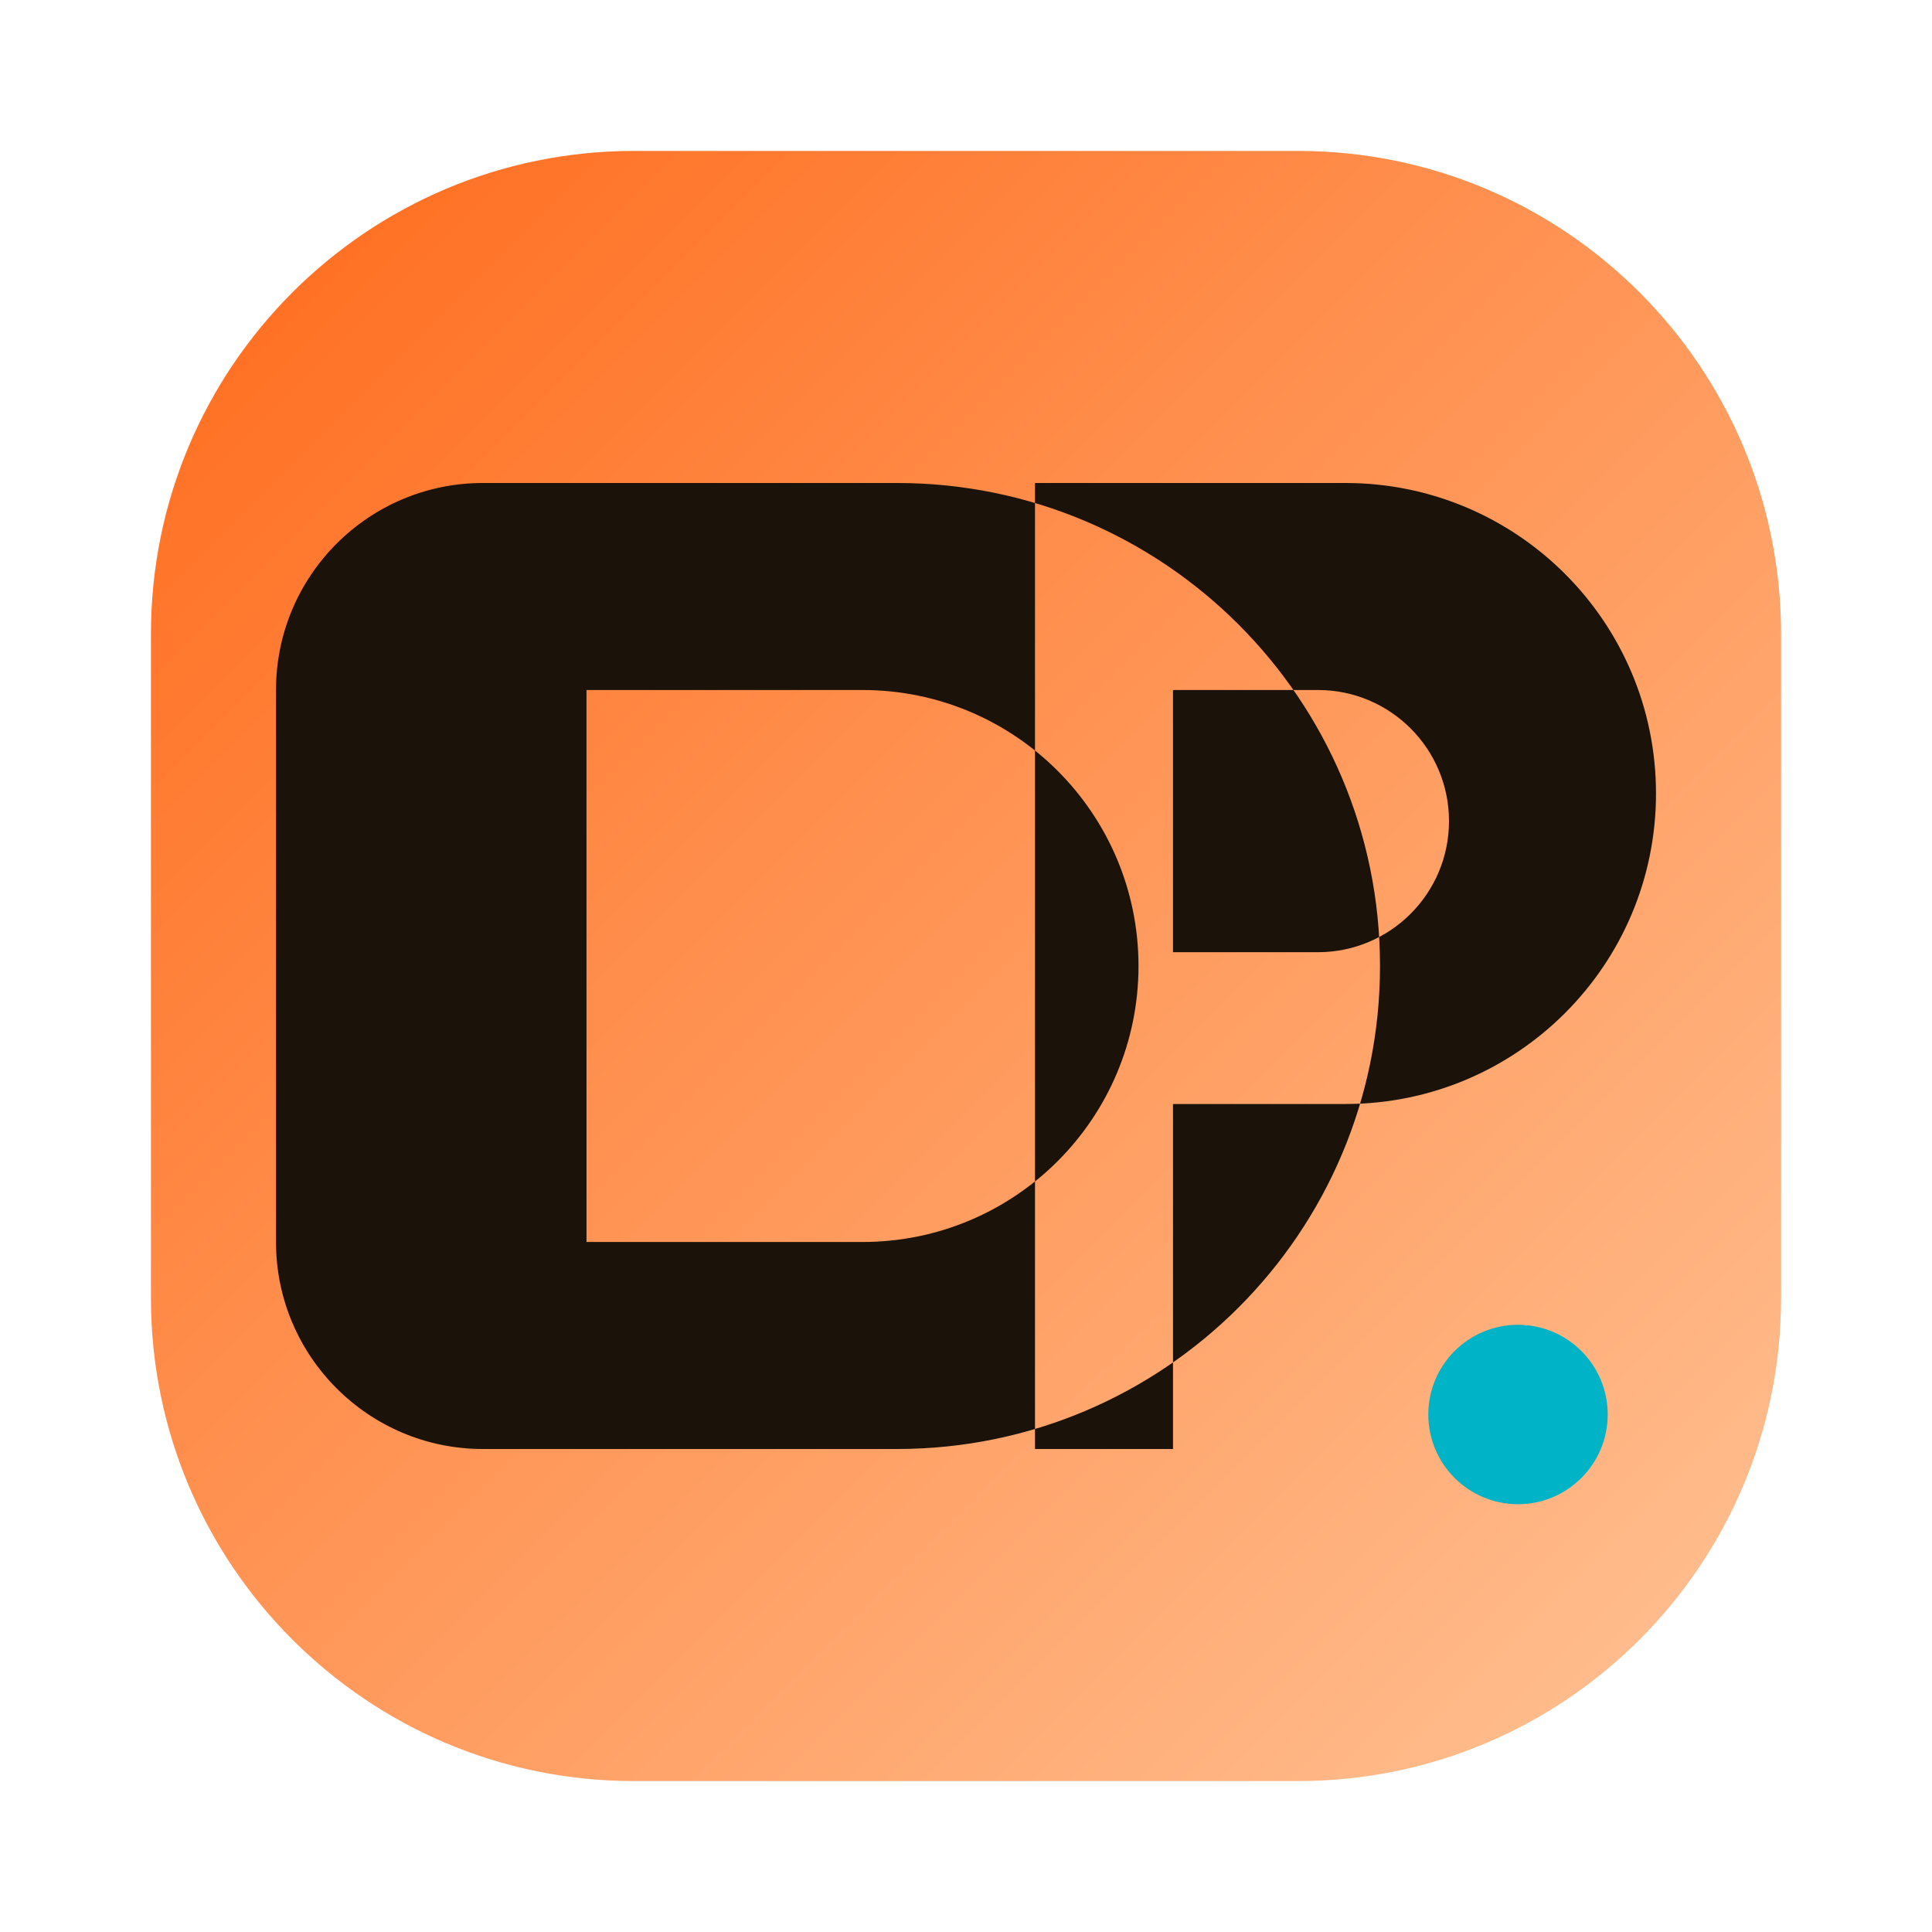
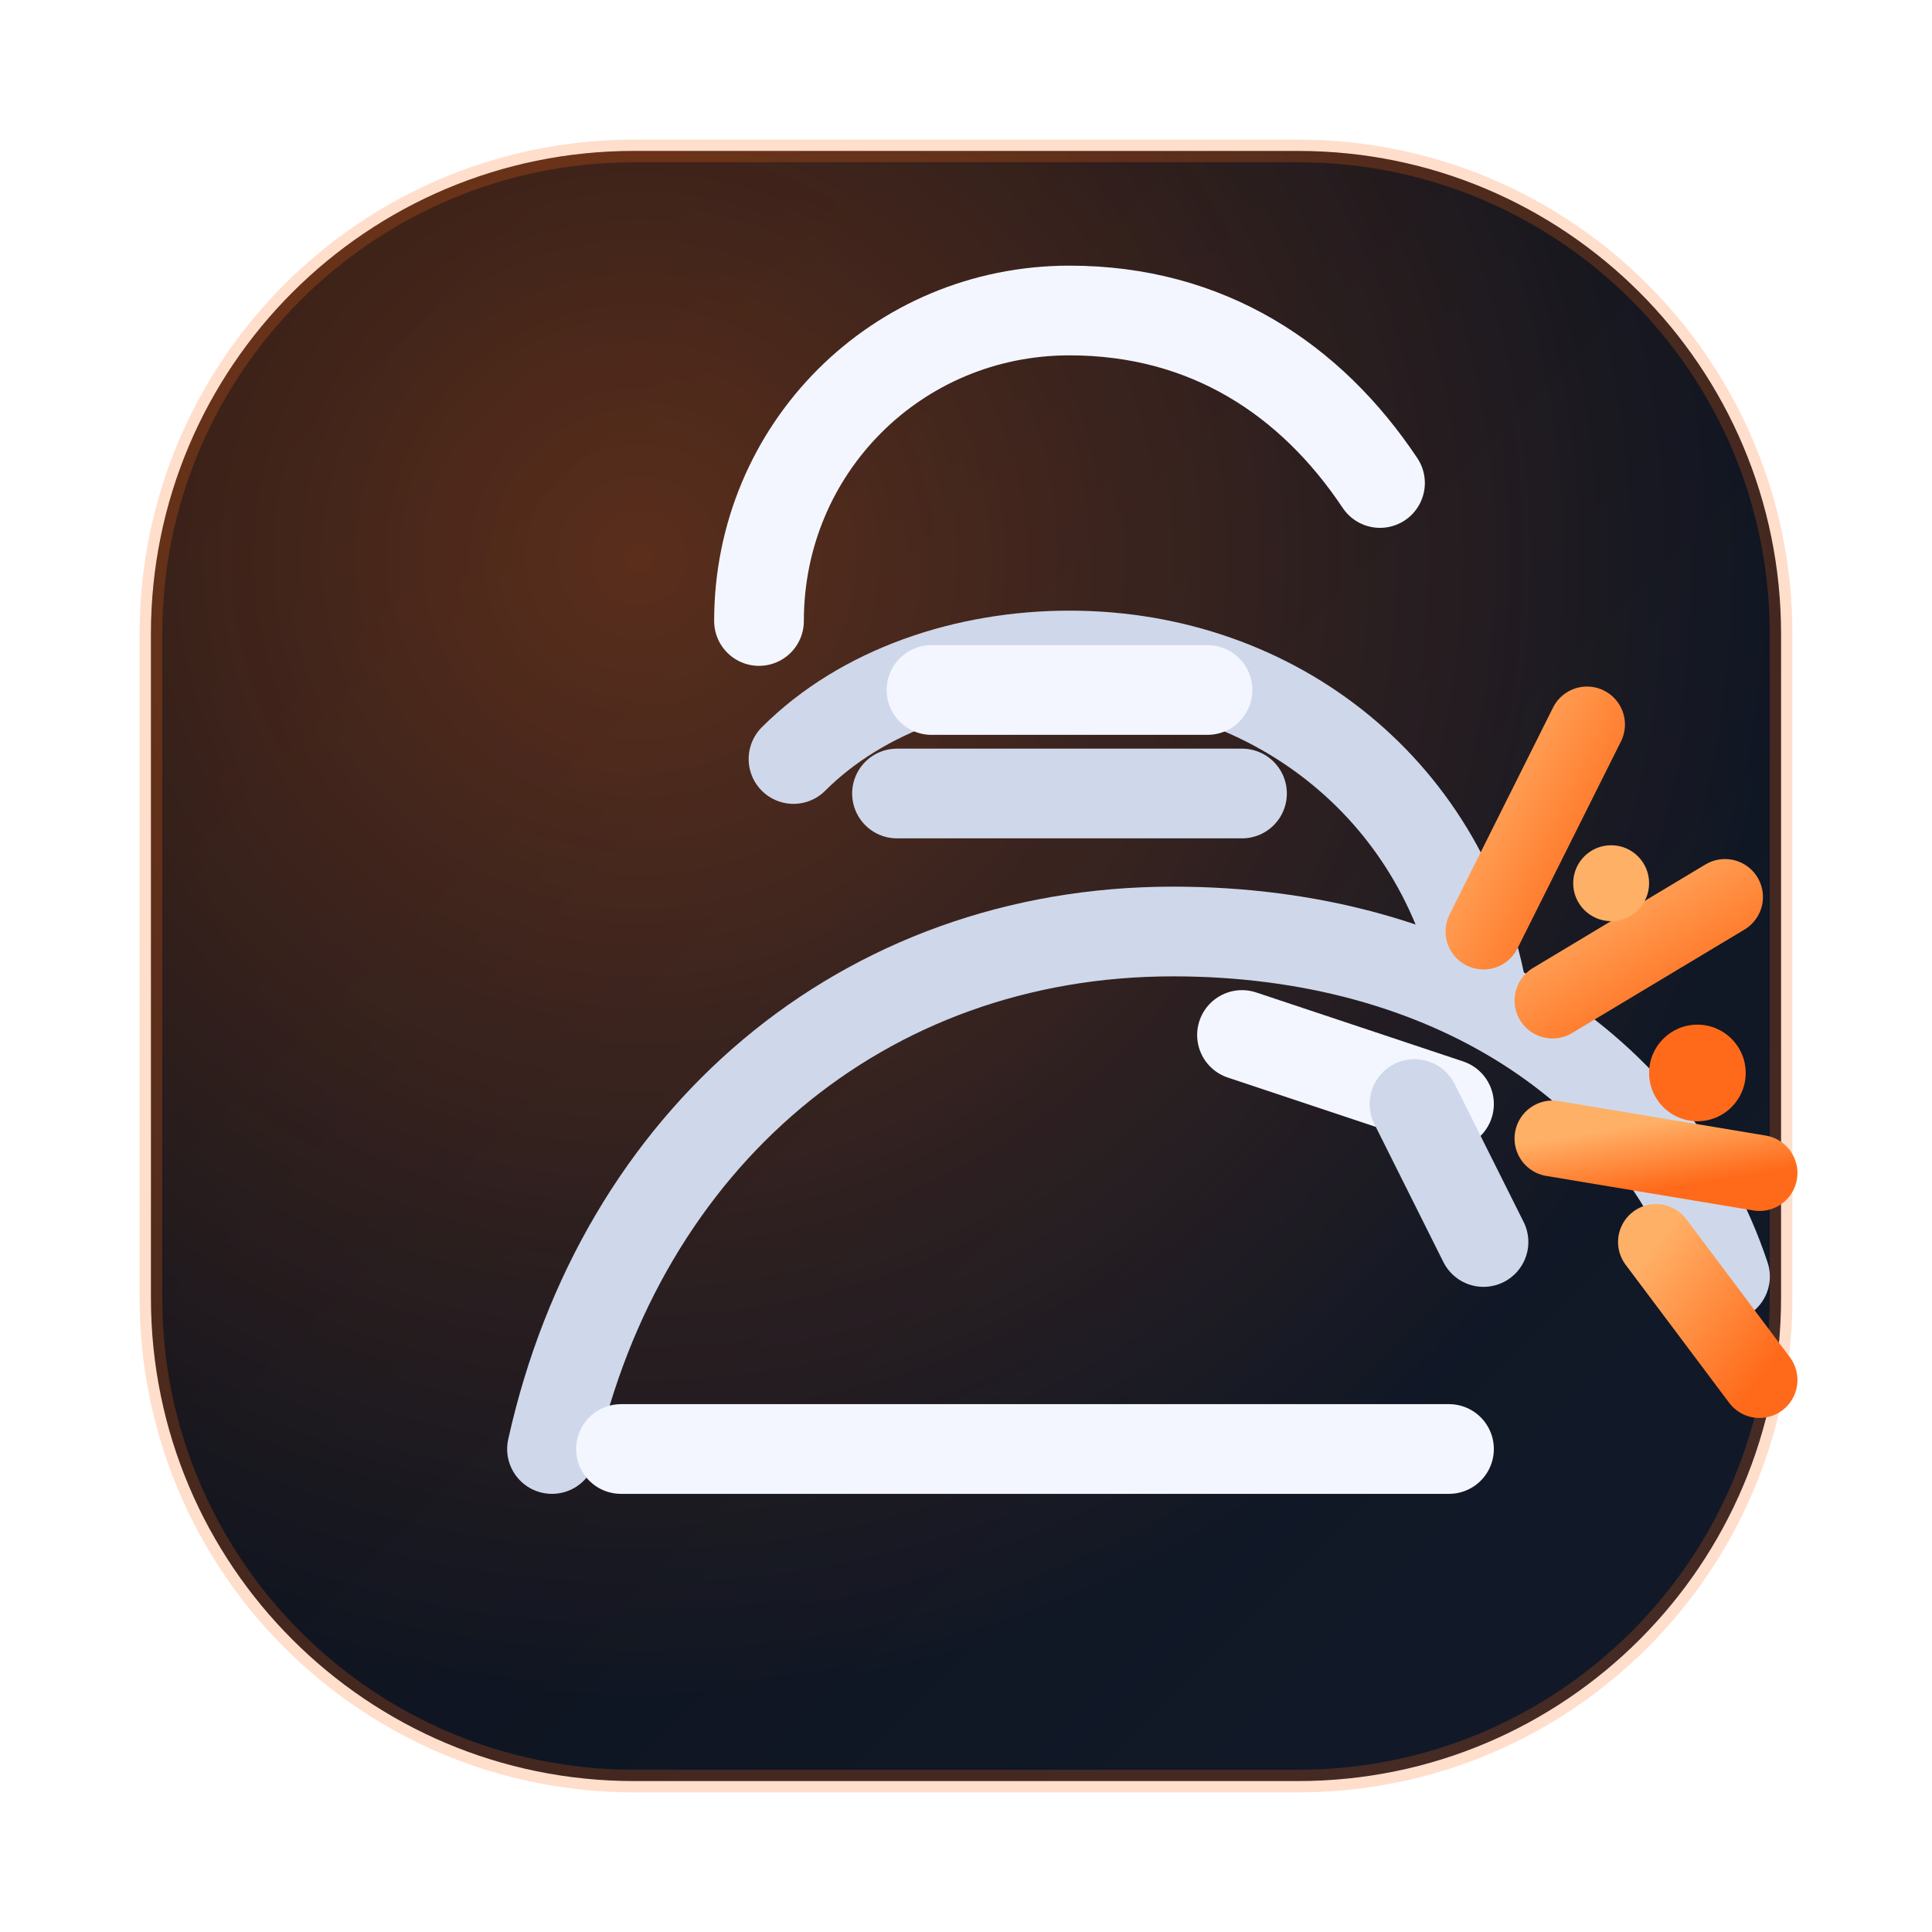
<svg xmlns="http://www.w3.org/2000/svg" width="256" height="256" viewBox="0 0 256 256" role="img" aria-label="Demirciler Paslanmaz">
  <defs>
-     <linearGradient id="g" x1="0" y1="0" x2="1" y2="1">
-       <stop offset="0" stop-color="#ff6a1a" />
-       <stop offset="1" stop-color="#ffc396" />
+     <linearGradient id="bg" x1="0" y1="0" x2="1" y2="1">
+       <stop offset="0" stop-color="#0b0f17" />
+       <stop offset="1" stop-color="#121a2a" />
+     </linearGradient>
+     <radialGradient id="glow" cx="30%" cy="25%" r="70%">
+       <stop offset="0" stop-color="#ff6a1a" stop-opacity="0.32" />
+       <stop offset="1" stop-color="#ff6a1a" stop-opacity="0" />
+     </radialGradient>
+     <linearGradient id="spark" x1="0" y1="0" x2="1" y2="1">
+       <stop offset="0" stop-color="#ffb067" />
+       <stop offset="1" stop-color="#ff6a1a" />
    </linearGradient>
  </defs>
-   <rect x="20" y="20" width="216" height="216" rx="64" fill="url(#g)" />
-   <g transform="translate(0,0) scale(4.571429)">
-     <path fill="#1b120a" fill-rule="evenodd" d="       M14 14       H26       A14 14 0 0 1 26 42       H14       A6 6 0 0 1 8 36       V20       A6 6 0 0 1 14 14       Z       M17 20       H25       A8 8 0 0 1 25 36       H17       Z        M30 14       H39       A9 9 0 0 1 39 32       H34       V42       H30       Z       M34 20       H38.2       A3.8 3.8 0 0 1 38.2 27.6       H34       Z     " />
-     <circle cx="44" cy="41" r="2.6" fill="#00b3c6" />
+   <rect x="20" y="20" width="216" height="216" rx="64" fill="url(#bg)" />
+   <rect x="20" y="20" width="216" height="216" rx="64" fill="url(#glow)" />
+   <rect x="20" y="20" width="216" height="216" rx="64" fill="none" stroke="#ff6a1a" stroke-opacity="0.22" stroke-width="3" />
+   <g transform="translate(0,0) scale(4.571429)" fill="none" stroke-linecap="round" stroke-linejoin="round">
+     <path d="M22 18c0-5 4-9 9-9 4 0 7 2 9 5" stroke="#f3f6ff" stroke-width="2.6" />
+     <path d="M23 22c2-2 5-3 8-3 6 0 11 4 12 10" stroke="#cfd8ea" stroke-width="2.6" />
+     <path d="M27 20h8" stroke="#f3f6ff" stroke-width="2.6" />
+     <path d="M26 23h10" stroke="#cfd8ea" stroke-width="2.6" />
+     <path d="M16 42c2-9 9-15 18-15 8 0 14 4 16 10" stroke="#cfd8ea" stroke-width="2.6" />
+     <path d="M18 42h24" stroke="#f3f6ff" stroke-width="2.6" />
+     <path d="M36 30l6 2" stroke="#f3f6ff" stroke-width="2.6" />
+     <path d="M41 32l2 4" stroke="#cfd8ea" stroke-width="2.6" />
+     <path d="M45 29l5-3" stroke="url(#spark)" stroke-width="2.2" />
+     <path d="M45 33l6 1" stroke="url(#spark)" stroke-width="2.2" />
+     <path d="M43 27l3-6" stroke="url(#spark)" stroke-width="2.2" />
+     <path d="M48 36l3 4" stroke="url(#spark)" stroke-width="2.2" />
+     <circle cx="49.2" cy="31.1" r="1.4" fill="#ff6a1a" stroke="none" />
+     <circle cx="46.7" cy="25.6" r="1.1" fill="#ffb067" stroke="none" />
  </g>
</svg>
